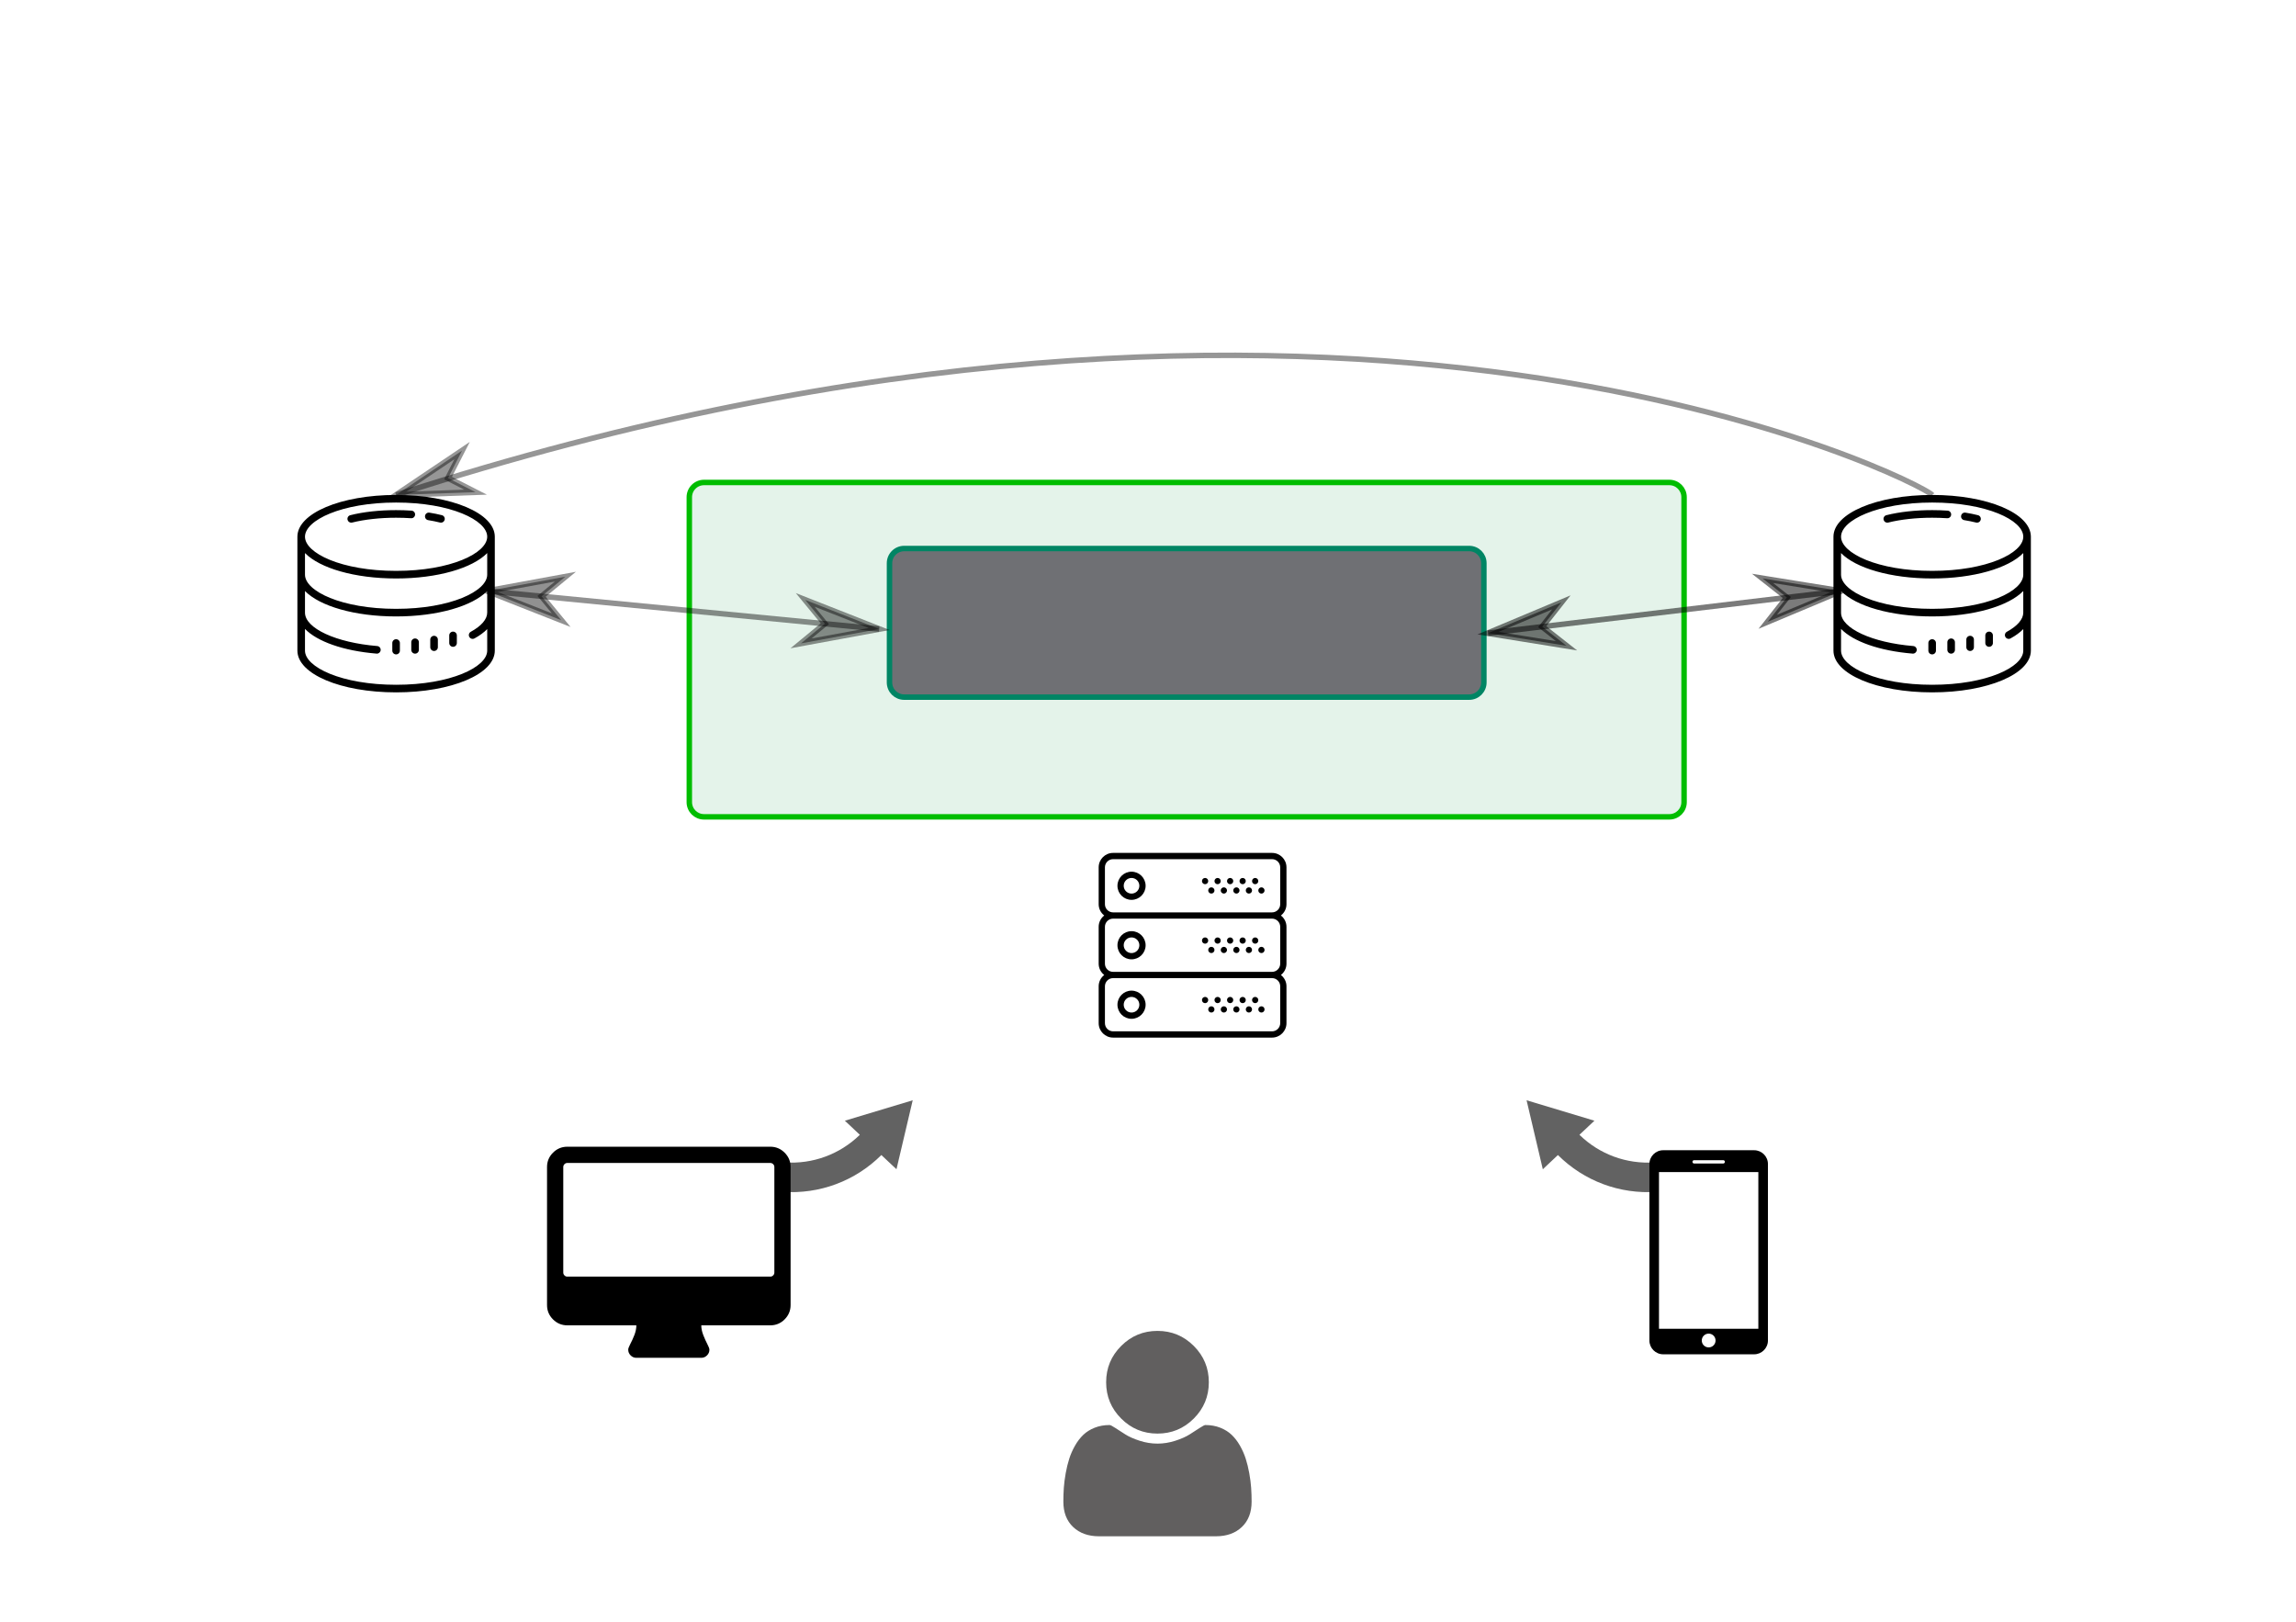
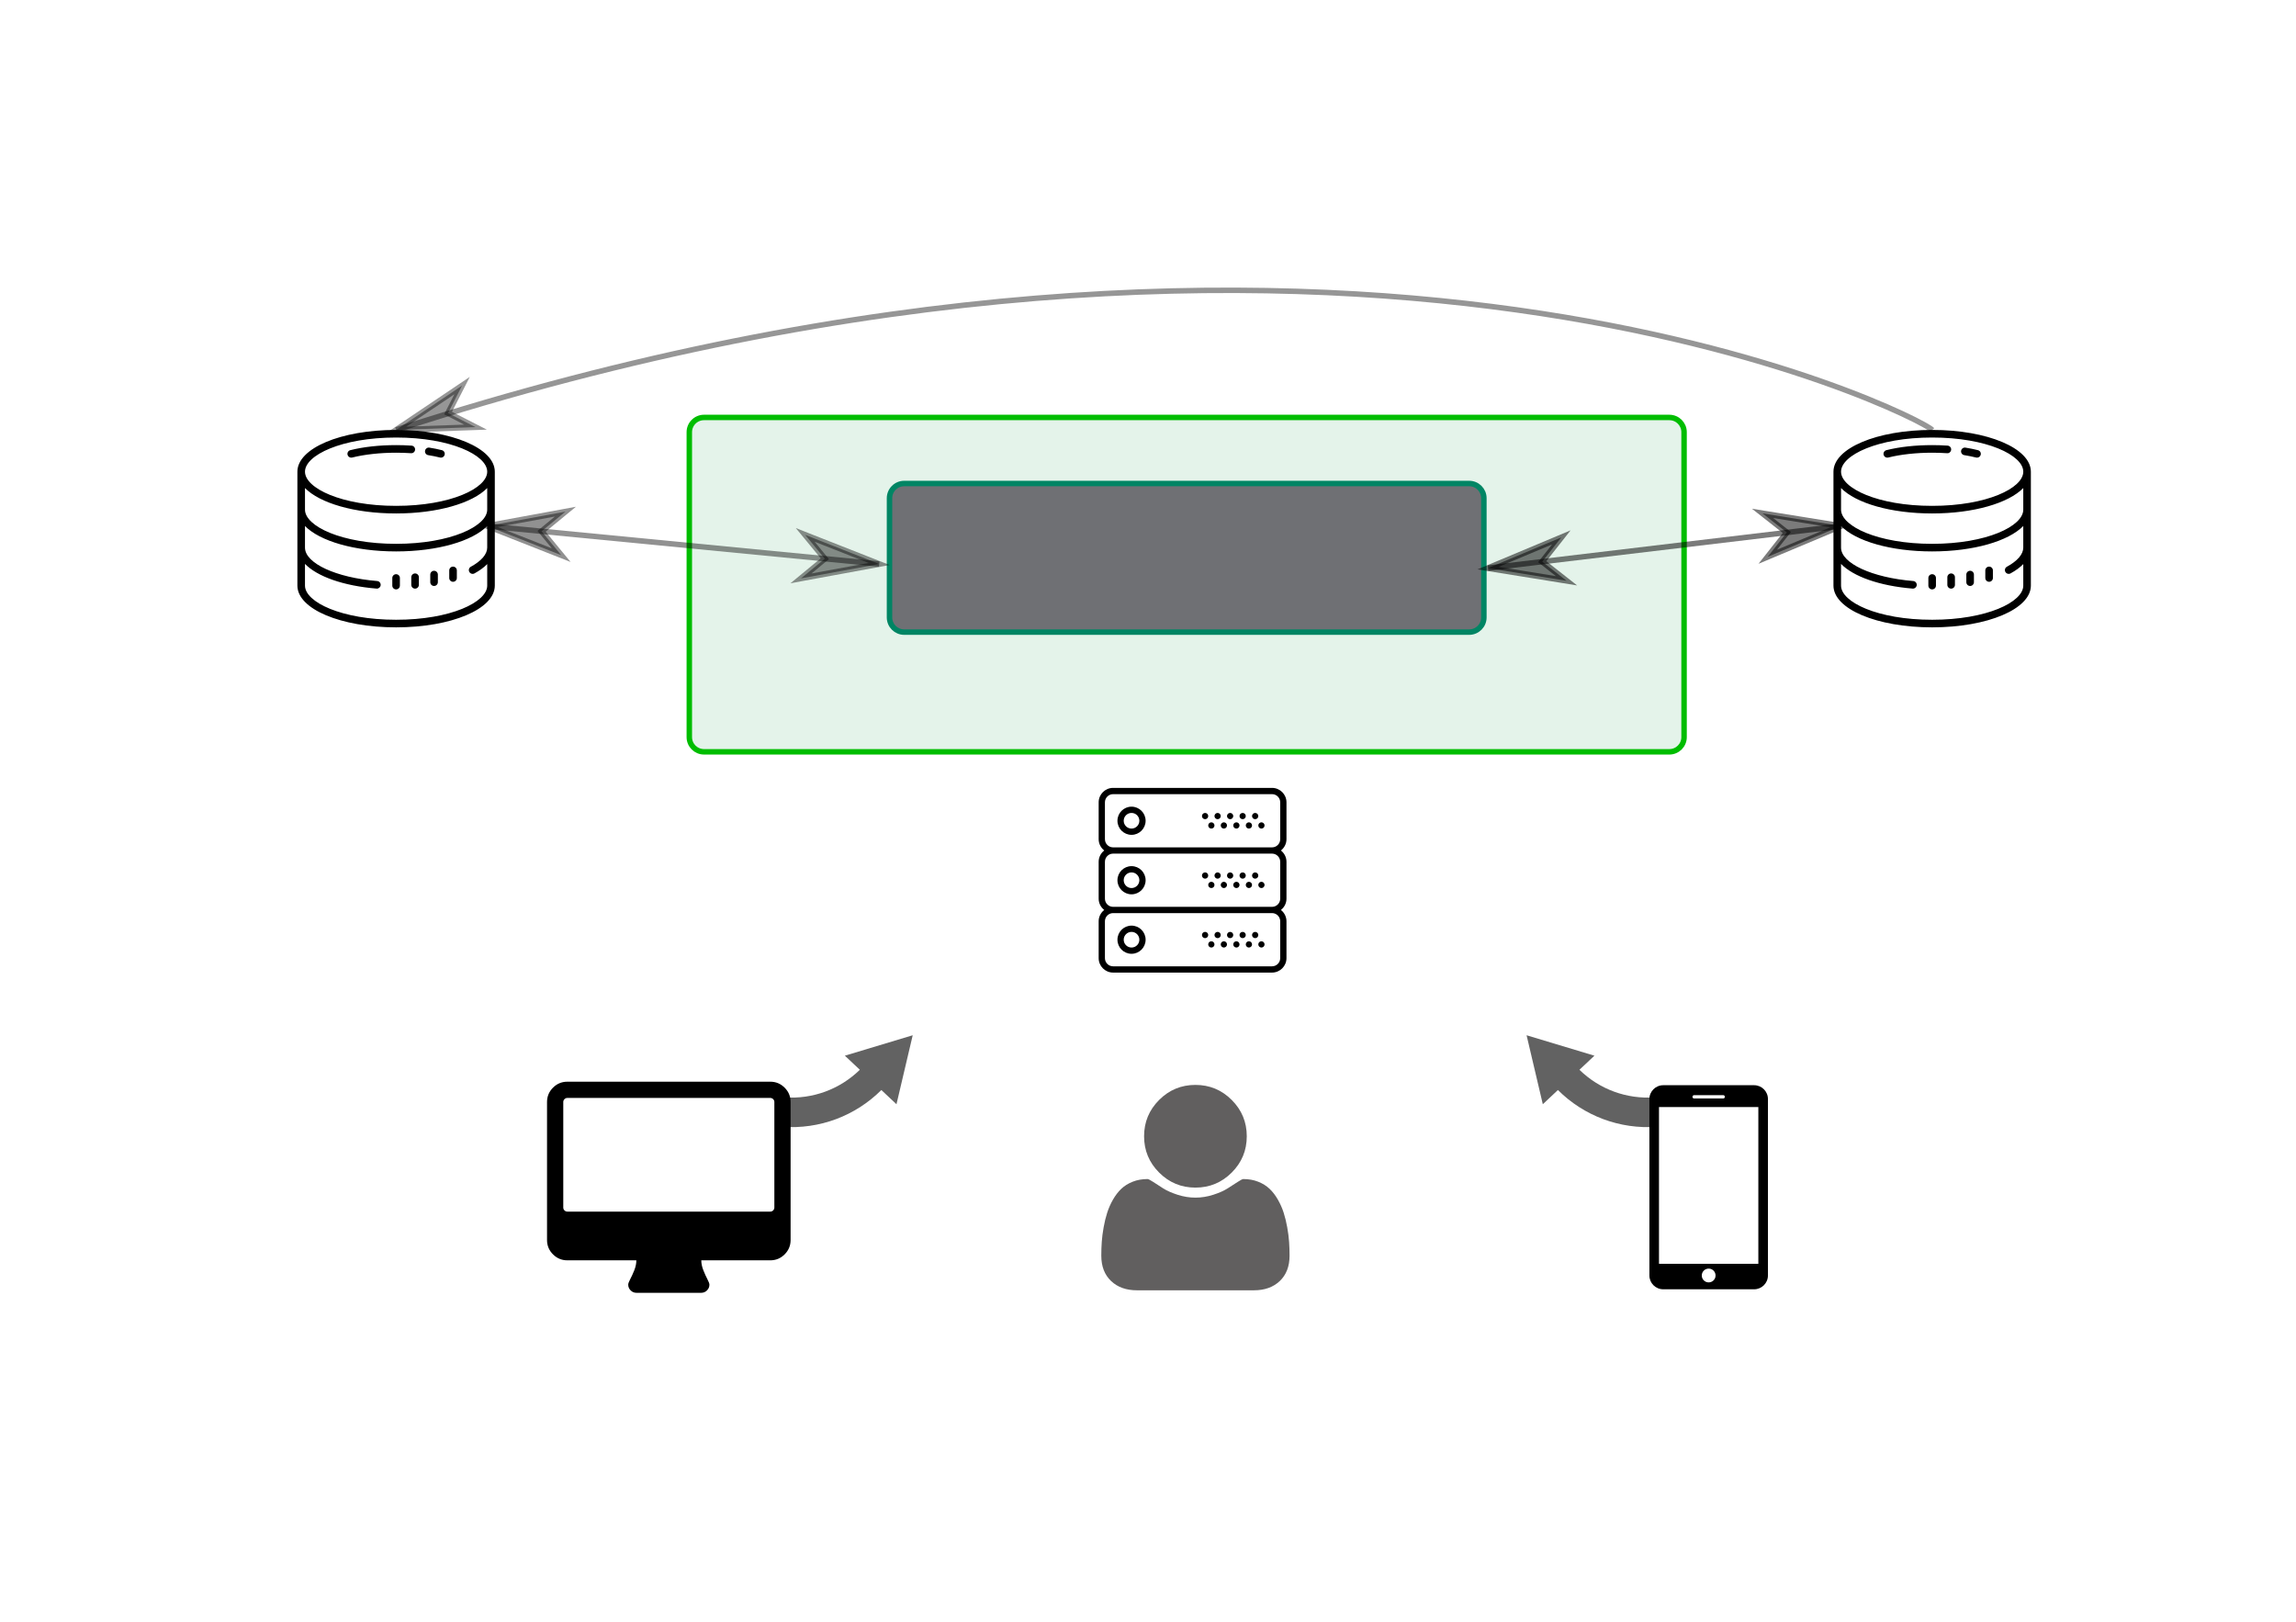
<svg xmlns="http://www.w3.org/2000/svg" width="841mm" height="594mm" viewBox="0 0 841 594" version="1.1" id="svg1156">
  <defs id="defs1150">
    <marker orient="auto" refY="0.0" refX="0.0" id="marker1776" style="overflow:visible;">
      <path id="path1774" d="M 0.0,0.0 L 5.0,-5.0 L -12.5,0.0 L 5.0,5.0 L 0.0,0.0 z " style="fill-rule:evenodd;stroke:#000000;stroke-width:1pt;stroke-opacity:0.518;fill:#000000;fill-opacity:0.518" transform="scale(0.8) rotate(180) translate(12.5,0)" />
    </marker>
    <marker orient="auto" refY="0.0" refX="0.0" id="marker1694" style="overflow:visible">
      <path id="path1692" d="M 0.0,0.0 L 5.0,-5.0 L -12.5,0.0 L 5.0,5.0 L 0.0,0.0 z " style="fill-rule:evenodd;stroke:#000000;stroke-width:1pt;stroke-opacity:1;fill:#000000;fill-opacity:1" transform="scale(0.8) translate(12.5,0)" />
    </marker>
    <marker orient="auto" refY="0.0" refX="0.0" id="marker1624" style="overflow:visible">
      <path id="path1622" d="M 0.0,0.0 L 5.0,-5.0 L -12.5,0.0 L 5.0,5.0 L 0.0,0.0 z " style="fill-rule:evenodd;stroke:#000000;stroke-width:1pt;stroke-opacity:0.518;fill:#000000;fill-opacity:0.518" transform="scale(0.8) translate(12.5,0)" />
    </marker>
    <marker style="overflow:visible;" id="marker1560" refX="0.0" refY="0.0" orient="auto">
      <path transform="scale(0.8) rotate(180) translate(12.5,0)" style="fill-rule:evenodd;stroke:#000000;stroke-width:1pt;stroke-opacity:1;fill:#000000;fill-opacity:1" d="M 0.0,0.0 L 5.0,-5.0 L -12.5,0.0 L 5.0,5.0 L 0.0,0.0 z " id="path1558" />
    </marker>
    <marker style="overflow:visible;" id="marker1464" refX="0.0" refY="0.0" orient="auto">
      <path transform="scale(0.8) rotate(180) translate(12.5,0)" style="fill-rule:evenodd;stroke:#000000;stroke-width:1pt;stroke-opacity:1;fill:#000000;fill-opacity:1" d="M 0.0,0.0 L 5.0,-5.0 L -12.5,0.0 L 5.0,5.0 L 0.0,0.0 z " id="path1462" />
    </marker>
    <marker orient="auto" refY="0.0" refX="0.0" id="marker1400" style="overflow:visible">
      <path id="path1398" d="M 0.0,0.0 L 5.0,-5.0 L -12.5,0.0 L 5.0,5.0 L 0.0,0.0 z " style="fill-rule:evenodd;stroke:#000000;stroke-width:1pt;stroke-opacity:0.431;fill:#000000;fill-opacity:0.431" transform="scale(0.8) translate(12.5,0)" />
    </marker>
    <marker style="overflow:visible;" id="marker1354" refX="0.0" refY="0.0" orient="auto">
      <path transform="scale(0.8) rotate(180) translate(12.5,0)" style="fill-rule:evenodd;stroke:#000000;stroke-width:1pt;stroke-opacity:1;fill:#000000;fill-opacity:1" d="M 0.0,0.0 L 5.0,-5.0 L -12.5,0.0 L 5.0,5.0 L 0.0,0.0 z " id="path1352" />
    </marker>
    <marker style="overflow:visible;" id="marker1308" refX="0.0" refY="0.0" orient="auto">
      <path transform="scale(0.8) rotate(180) translate(12.5,0)" style="fill-rule:evenodd;stroke:#000000;stroke-width:1pt;stroke-opacity:0.431;fill:#000000;fill-opacity:0.431" d="M 0.0,0.0 L 5.0,-5.0 L -12.5,0.0 L 5.0,5.0 L 0.0,0.0 z " id="path1306" />
    </marker>
    <marker orient="auto" refY="0.0" refX="0.0" id="Arrow1Lend" style="overflow:visible;">
      <path id="path955" d="M 0.0,0.0 L 5.0,-5.0 L -12.5,0.0 L 5.0,5.0 L 0.0,0.0 z " style="fill-rule:evenodd;stroke:#000000;stroke-width:1pt;stroke-opacity:0.411;fill:#000000;fill-opacity:0.411" transform="scale(0.8) rotate(180) translate(12.5,0)" />
    </marker>
    <marker orient="auto" refY="0.0" refX="0.0" id="Arrow2Lstart" style="overflow:visible">
      <path id="path970" style="fill-rule:evenodd;stroke-width:0.625;stroke-linejoin:round;stroke:#000000;stroke-opacity:0.408;fill:#000000;fill-opacity:0.408" d="M 8.719,4.034 L -2.207,0.016 L 8.719,-4.002 C 6.973,-1.63 6.983,1.616 8.719,4.034 z " transform="scale(1.1) translate(1,0)" />
    </marker>
    <marker orient="auto" refY="0.0" refX="0.0" id="Arrow1Lstart" style="overflow:visible">
      <path id="path952" d="M 0.0,0.0 L 5.0,-5.0 L -12.5,0.0 L 5.0,5.0 L 0.0,0.0 z " style="fill-rule:evenodd;stroke:#000000;stroke-width:1pt;stroke-opacity:0.408;fill:#000000;fill-opacity:0.408" transform="scale(0.8) translate(12.5,0)" />
    </marker>
  </defs>
  <g id="layer1" transform="translate(0,297)">
-     <path d="m 458.453,253.002 q 0,5.877 -3.575,9.281 -3.575,3.404 -9.501,3.404 h -42.804 q -5.926,0 -9.501,-3.404 -3.575,-3.404 -3.575,-9.281 0,-2.596 0.171,-5.069 0.171,-2.473 0.686,-5.338 0.514,-2.865 1.298,-5.314 0.784,-2.449 2.106,-4.775 1.322,-2.326 3.036,-3.967 1.714,-1.641 4.187,-2.62 2.473,-0.98 5.461,-0.98 0.441,0 2.057,1.053 1.616,1.053 3.649,2.351 2.032,1.298 5.289,2.351 3.257,1.053 6.538,1.053 3.281,0 6.538,-1.053 3.257,-1.053 5.289,-2.351 2.032,-1.298 3.649,-2.351 1.616,-1.053 2.057,-1.053 2.987,0 5.461,0.98 2.473,0.98 4.187,2.62 1.714,1.641 3.036,3.967 1.322,2.326 2.106,4.775 0.784,2.449 1.298,5.314 0.514,2.865 0.686,5.338 0.171,2.473 0.171,5.069 z m -15.672,-43.735 q 0,7.787 -5.51,13.297 -5.51,5.51 -13.297,5.51 -7.787,0 -13.297,-5.51 -5.51,-5.51 -5.51,-13.297 0,-7.787 5.51,-13.297 5.51,-5.51 13.297,-5.51 7.787,0 13.297,5.51 5.51,5.51 5.51,13.297 z" id="path2-6-9-8" style="fill:#040000;fill-opacity:0.627;stroke-width:0.049" />
-     <g transform="matrix(0.2645833,0,0,0.2645833,609.0206,213.258)" id="g6" />
-     <g transform="matrix(0.2645833,0,0,0.2645833,609.0206,213.258)" id="g8" />
-     <g transform="matrix(0.2645833,0,0,0.2645833,609.0206,213.258)" id="g10" />
-     <g transform="matrix(0.2645833,0,0,0.2645833,609.0206,213.258)" id="g12" />
-     <g transform="matrix(0.2645833,0,0,0.2645833,609.0206,213.258)" id="g14" />
-     <g transform="matrix(0.2645833,0,0,0.2645833,609.0206,213.258)" id="g16" />
-     <g transform="matrix(0.2645833,0,0,0.2645833,609.0206,213.258)" id="g18" />
-     <g transform="matrix(0.2645833,0,0,0.2645833,609.0206,213.258)" id="g20" />
-     <g transform="matrix(0.2645833,0,0,0.2645833,609.0206,213.258)" id="g22" />
-     <g transform="matrix(0.2645833,0,0,0.2645833,609.0206,213.258)" id="g24" />
-     <g transform="matrix(0.2645833,0,0,0.2645833,609.0206,213.258)" id="g26" />
-     <g transform="matrix(0.2645833,0,0,0.2645833,609.0206,213.258)" id="g28" />
-     <g transform="matrix(0.2645833,0,0,0.2645833,609.0206,213.258)" id="g30" />
-     <g transform="matrix(0.2645833,0,0,0.2645833,609.0206,213.258)" id="g32" />
-     <g transform="matrix(0.2645833,0,0,0.2645833,609.0206,213.258)" id="g34" />
-     <g id="g1908" transform="translate(0,39.15835)">
+     <path d="m 472.351,162.907 q 0,5.877 -3.575,9.281 -3.575,3.404 -9.501,3.404 h -42.804 q -5.926,0 -9.501,-3.404 -3.575,-3.404 -3.575,-9.281 0,-2.596 0.171,-5.069 0.171,-2.473 0.686,-5.338 0.514,-2.865 1.298,-5.314 0.784,-2.449 2.106,-4.775 1.322,-2.326 3.036,-3.967 1.714,-1.641 4.187,-2.62 2.473,-0.98 5.461,-0.98 0.441,0 2.057,1.053 1.616,1.053 3.649,2.351 2.032,1.298 5.289,2.351 3.257,1.053 6.538,1.053 3.281,0 6.538,-1.053 3.257,-1.053 5.289,-2.351 2.032,-1.298 3.649,-2.351 1.616,-1.053 2.057,-1.053 2.987,0 5.461,0.98 2.473,0.98 4.187,2.62 1.714,1.641 3.036,3.967 1.322,2.326 2.106,4.775 0.784,2.449 1.298,5.314 0.514,2.865 0.686,5.338 0.171,2.473 0.171,5.069 z m -15.672,-43.735 q 0,7.787 -5.51,13.297 -5.51,5.51 -13.297,5.51 -7.787,0 -13.297,-5.51 -5.51,-5.51 -5.51,-13.297 0,-7.787 5.51,-13.297 5.51,-5.51 13.297,-5.51 7.787,0 13.297,5.51 5.51,5.51 5.51,13.297 z" id="path2-6-9-8" style="fill:#040000;fill-opacity:0.627;stroke-width:0.049" />
+     <g transform="matrix(0.2645833,0,0,0.2645833,609.0206,189.4454)" id="g6" />
+     <g transform="matrix(0.2645833,0,0,0.2645833,609.0206,189.4454)" id="g8" />
+     <g transform="matrix(0.2645833,0,0,0.2645833,609.0206,189.4454)" id="g10" />
+     <g transform="matrix(0.2645833,0,0,0.2645833,609.0206,189.4454)" id="g12" />
+     <g transform="matrix(0.2645833,0,0,0.2645833,609.0206,189.4454)" id="g14" />
+     <g transform="matrix(0.2645833,0,0,0.2645833,609.0206,189.4454)" id="g16" />
+     <g transform="matrix(0.2645833,0,0,0.2645833,609.0206,189.4454)" id="g18" />
+     <g transform="matrix(0.2645833,0,0,0.2645833,609.0206,189.4454)" id="g20" />
+     <g transform="matrix(0.2645833,0,0,0.2645833,609.0206,189.4454)" id="g22" />
+     <g transform="matrix(0.2645833,0,0,0.2645833,609.0206,189.4454)" id="g24" />
+     <g transform="matrix(0.2645833,0,0,0.2645833,609.0206,189.4454)" id="g26" />
+     <g transform="matrix(0.2645833,0,0,0.2645833,609.0206,189.4454)" id="g28" />
+     <g transform="matrix(0.2645833,0,0,0.2645833,609.0206,189.4454)" id="g30" />
+     <g transform="matrix(0.2645833,0,0,0.2645833,609.0206,189.4454)" id="g32" />
+     <g transform="matrix(0.2645833,0,0,0.2645833,609.0206,189.4454)" id="g34" />
+     <g id="g1908" transform="translate(0,15.34584)">
      <g id="g4" transform="matrix(2.13549,0,0,2.13549,588.4958,85.13212)">
        <path id="path2-6" d="M 25.302,0 H 9.698 C 8.398,0 7.334,1.063 7.334,2.364 V 32.635 C 7.334,33.936 8.398,35 9.698,35 h 15.604 c 1.3,0 2.364,-1.062 2.364,-2.364 V 2.364 C 27.666,1.063 26.602,0 25.302,0 Z M 15.004,1.704 h 4.992 c 0.158,0 0.286,0.128 0.286,0.287 0,0.158 -0.128,0.286 -0.286,0.286 h -4.992 c -0.158,0 -0.286,-0.128 -0.286,-0.286 0,-0.159 0.128,-0.287 0.286,-0.287 z M 17.5,33.818 c -0.653,0 -1.182,-0.529 -1.182,-1.183 0,-0.654 0.529,-1.182 1.182,-1.182 0.653,0 1.182,0.528 1.182,1.182 0,0.654 -0.529,1.183 -1.182,1.183 z m 8.521,-3.193 H 8.979 V 3.749 h 17.042 z" />
      </g>
      <g id="g4-7" transform="matrix(0.1627474,0,0,0.1627474,200.3725,77.89634)">
        <path id="path2-5" d="M 534.75,49.965 C 525.805,41.02 515.056,36.543 502.489,36.543 H 45.681 C 33.119,36.543 22.368,41.02 13.417,49.965 4.471,58.913 0,69.663 0,82.226 v 310.633 c 0,12.566 4.471,23.315 13.417,32.265 8.951,8.945 19.702,13.414 32.264,13.414 h 155.318 c 0,7.231 -1.524,14.661 -4.57,22.269 -3.044,7.614 -6.09,14.273 -9.136,19.981 -3.042,5.715 -4.565,9.897 -4.565,12.56 0,4.948 1.807,9.24 5.424,12.847 3.615,3.621 7.898,5.435 12.847,5.435 h 146.179 c 4.949,0 9.233,-1.813 12.848,-5.435 3.62,-3.606 5.427,-7.898 5.427,-12.847 0,-2.468 -1.526,-6.611 -4.571,-12.415 -3.046,-5.801 -6.092,-12.566 -9.134,-20.267 -3.046,-7.71 -4.569,-15.085 -4.569,-22.128 h 155.318 c 12.56,0 23.309,-4.469 32.254,-13.414 8.949,-8.949 13.422,-19.698 13.422,-32.265 V 82.226 C 548.176,69.663 543.699,58.913 534.75,49.965 Z m -23.123,269.803 c 0,2.475 -0.903,4.613 -2.711,6.424 -1.81,1.804 -3.952,2.707 -6.427,2.707 H 45.681 c -2.473,0 -4.615,-0.903 -6.423,-2.707 -1.807,-1.817 -2.712,-3.949 -2.712,-6.424 V 82.226 c 0,-2.475 0.902,-4.615 2.712,-6.423 1.809,-1.805 3.951,-2.712 6.423,-2.712 h 456.815 c 2.471,0 4.617,0.904 6.42,2.712 1.808,1.809 2.711,3.949 2.711,6.423 z" />
      </g>
    </g>
-     <g transform="matrix(0.2645833,0,0,0.2645833,77.15222,162.4748)" id="g6-3" />
-     <g transform="matrix(0.2645833,0,0,0.2645833,77.15222,162.4748)" id="g8-5" />
-     <g transform="matrix(0.2645833,0,0,0.2645833,77.15222,162.4748)" id="g10-6" />
-     <g transform="matrix(0.2645833,0,0,0.2645833,77.15222,162.4748)" id="g12-2" />
-     <g transform="matrix(0.2645833,0,0,0.2645833,77.15222,162.4748)" id="g14-9" />
-     <g transform="matrix(0.2645833,0,0,0.2645833,77.15222,162.4748)" id="g16-1" />
-     <g transform="matrix(0.2645833,0,0,0.2645833,77.15222,162.4748)" id="g18-2" />
-     <g transform="matrix(0.2645833,0,0,0.2645833,77.15222,162.4748)" id="g20-7" />
-     <g transform="matrix(0.2645833,0,0,0.2645833,77.15222,162.4748)" id="g22-0" />
-     <g transform="matrix(0.2645833,0,0,0.2645833,77.15222,162.4748)" id="g24-9" />
-     <g transform="matrix(0.2645833,0,0,0.2645833,77.15222,162.4748)" id="g26-3" />
-     <g transform="matrix(0.2645833,0,0,0.2645833,77.15222,162.4748)" id="g28-6" />
-     <g transform="matrix(0.2645833,0,0,0.2645833,77.15222,162.4748)" id="g30-0" />
-     <g transform="matrix(0.2645833,0,0,0.2645833,77.15222,162.4748)" id="g32-6" />
-     <g transform="matrix(0.2645833,0,0,0.2645833,77.15222,162.4748)" id="g34-2" />
-     <g transform="matrix(1.146528,0,0,1.146528,402.4297,14.81565)" id="g70">
+     <g transform="matrix(0.2645833,0,0,0.2645833,77.15222,138.6621)" id="g6-3" />
+     <g transform="matrix(0.2645833,0,0,0.2645833,77.15222,138.6621)" id="g8-5" />
+     <g transform="matrix(0.2645833,0,0,0.2645833,77.15222,138.6621)" id="g10-6" />
+     <g transform="matrix(0.2645833,0,0,0.2645833,77.15222,138.6621)" id="g12-2" />
+     <g transform="matrix(0.2645833,0,0,0.2645833,77.15222,138.6621)" id="g14-9" />
+     <g transform="matrix(0.2645833,0,0,0.2645833,77.15222,138.6621)" id="g16-1" />
+     <g transform="matrix(0.2645833,0,0,0.2645833,77.15222,138.6621)" id="g18-2" />
+     <g transform="matrix(0.2645833,0,0,0.2645833,77.15222,138.6621)" id="g20-7" />
+     <g transform="matrix(0.2645833,0,0,0.2645833,77.15222,138.6621)" id="g22-0" />
+     <g transform="matrix(0.2645833,0,0,0.2645833,77.15222,138.6621)" id="g24-9" />
+     <g transform="matrix(0.2645833,0,0,0.2645833,77.15222,138.6621)" id="g26-3" />
+     <g transform="matrix(0.2645833,0,0,0.2645833,77.15222,138.6621)" id="g28-6" />
+     <g transform="matrix(0.2645833,0,0,0.2645833,77.15222,138.6621)" id="g30-0" />
+     <g transform="matrix(0.2645833,0,0,0.2645833,77.15222,138.6621)" id="g32-6" />
+     <g transform="matrix(0.2645833,0,0,0.2645833,77.15222,138.6621)" id="g34-2" />
+     <g transform="matrix(1.146528,0,0,1.146528,402.4297,-8.996857)" id="g70">
      <path d="M 10.5,6.5 C 8.019,6.5 6,8.519 6,11 c 0,2.481 2.019,4.5 4.5,4.5 2.481,0 4.5,-2.019 4.5,-4.5 0,-2.481 -2.019,-4.5 -4.5,-4.5 z m 0,7 C 9.122,13.5 8,12.379 8,11 8,9.621 9.122,8.5 10.5,8.5 c 1.378,0 2.5,1.121 2.5,2.5 0,1.379 -1.122,2.5 -2.5,2.5 z" id="path2-61" />
      <circle cx="50" cy="9.5" r="1" id="circle4" />
      <circle cx="46" cy="9.5" r="1" id="circle6" />
      <circle cx="52" cy="12.5" r="1" id="circle8" />
      <circle cx="48" cy="12.5" r="1" id="circle10" />
      <circle cx="42" cy="9.5" r="1" id="circle12" />
      <circle cx="44" cy="12.5" r="1" id="circle14" />
      <circle cx="38" cy="9.5" r="1" id="circle16" />
      <circle cx="40" cy="12.5" r="1" id="circle18" />
      <circle cx="34" cy="9.5" r="1" id="circle20" />
      <circle cx="36" cy="12.5" r="1" id="circle22" />
      <path d="M 60,16.892 V 5.108 C 60,2.567 57.933,0.5 55.392,0.5 H 4.608 C 2.067,0.5 0,2.567 0,5.108 V 16.891 C 0,18.36 0.703,19.655 1.777,20.499 0.703,21.344 0,22.64 0,24.108 V 35.891 C 0,37.36 0.703,38.655 1.777,39.499 0.703,40.344 0,41.64 0,43.108 V 54.891 C 0,57.433 2.067,59.5 4.608,59.5 h 50.783 c 2.541,0 4.608,-2.067 4.608,-4.608 V 43.108 c 0,-1.469 -0.703,-2.764 -1.777,-3.608 C 59.297,38.656 60,37.36 60,35.892 V 24.108 C 60,22.639 59.297,21.344 58.223,20.5 59.297,19.656 60,18.36 60,16.892 Z m -2,26.216 v 11.783 c 0,1.438 -1.17,2.608 -2.608,2.608 H 4.608 C 3.17,57.5 2,56.33 2,54.892 V 43.108 C 2,41.67 3.17,40.5 4.608,40.5 H 55.391 C 56.83,40.5 58,41.67 58,43.108 Z m 0,-19 v 11.783 c 0,1.438 -1.17,2.608 -2.608,2.608 H 4.608 C 3.17,38.5 2,37.33 2,35.892 V 24.108 C 2,22.67 3.17,21.5 4.608,21.5 H 55.391 C 56.83,21.5 58,22.67 58,24.108 Z M 4.608,19.5 C 3.17,19.5 2,18.33 2,16.892 V 5.108 C 2,3.67 3.17,2.5 4.608,2.5 H 55.391 C 56.83,2.5 58,3.67 58,5.108 v 11.783 c 0,1.438 -1.17,2.608 -2.608,2.608 H 4.608 Z" id="path24" />
      <path d="M 10.5,34.5 C 12.981,34.5 15,32.481 15,30 15,27.519 12.981,25.5 10.5,25.5 8.019,25.5 6,27.519 6,30 c 0,2.481 2.019,4.5 4.5,4.5 z m 0,-7 c 1.378,0 2.5,1.121 2.5,2.5 0,1.379 -1.122,2.5 -2.5,2.5 C 9.122,32.5 8,31.379 8,30 8,28.621 9.122,27.5 10.5,27.5 Z" id="path26" />
      <circle cx="50" cy="28.5" r="1" id="circle28" />
      <circle cx="46" cy="28.5" r="1" id="circle30" />
      <circle cx="52" cy="31.5" r="1" id="circle32" />
      <circle cx="48" cy="31.5" r="1" id="circle34" />
      <circle cx="42" cy="28.5" r="1" id="circle36" />
      <circle cx="44" cy="31.5" r="1" id="circle38" />
      <circle cx="38" cy="28.5" r="1" id="circle40" />
      <circle cx="40" cy="31.5" r="1" id="circle42" />
      <circle cx="34" cy="28.5" r="1" id="circle44" />
      <circle cx="36" cy="31.5" r="1" id="circle46" />
      <path d="M 10.5,53.5 C 12.981,53.5 15,51.481 15,49 15,46.519 12.981,44.5 10.5,44.5 8.019,44.5 6,46.519 6,49 c 0,2.481 2.019,4.5 4.5,4.5 z m 0,-7 c 1.378,0 2.5,1.121 2.5,2.5 0,1.379 -1.122,2.5 -2.5,2.5 C 9.122,51.5 8,50.379 8,49 8,47.621 9.122,46.5 10.5,46.5 Z" id="path48" />
      <circle cx="50" cy="47.5" r="1" id="circle50" />
      <circle cx="46" cy="47.5" r="1" id="circle52" />
      <circle cx="52" cy="50.5" r="1" id="circle54" />
      <circle cx="48" cy="50.5" r="1" id="circle56" />
      <circle cx="42" cy="47.5" r="1" id="circle58" />
      <circle cx="44" cy="50.5" r="1" id="circle60" />
      <circle cx="38" cy="47.5" r="1" id="circle62" />
      <circle cx="40" cy="50.5" r="1" id="circle64" />
      <circle cx="34" cy="47.5" r="1" id="circle66" />
      <circle cx="36" cy="50.5" r="1" id="circle68" />
    </g>
-     <g transform="matrix(1.146528,0,0,1.146528,384.4018,-24.3427)" id="g72" />
-     <g transform="matrix(1.146528,0,0,1.146528,384.4018,-24.3427)" id="g74" />
-     <g transform="matrix(1.146528,0,0,1.146528,384.4018,-24.3427)" id="g76" />
-     <g transform="matrix(1.146528,0,0,1.146528,384.4018,-24.3427)" id="g78" />
-     <g transform="matrix(1.146528,0,0,1.146528,384.4018,-24.3427)" id="g80" />
-     <g transform="matrix(1.146528,0,0,1.146528,384.4018,-24.3427)" id="g82" />
-     <g transform="matrix(1.146528,0,0,1.146528,384.4018,-24.3427)" id="g84" />
-     <g transform="matrix(1.146528,0,0,1.146528,384.4018,-24.3427)" id="g86" />
-     <g transform="matrix(1.146528,0,0,1.146528,384.4018,-24.3427)" id="g88" />
-     <g transform="matrix(1.146528,0,0,1.146528,384.4018,-24.3427)" id="g90" />
-     <g transform="matrix(1.146528,0,0,1.146528,384.4018,-24.3427)" id="g92" />
-     <g transform="matrix(1.146528,0,0,1.146528,384.4018,-24.3427)" id="g94" />
-     <g transform="matrix(1.146528,0,0,1.146528,384.4018,-24.3427)" id="g96" />
-     <g transform="matrix(1.146528,0,0,1.146528,384.4018,-24.3427)" id="g98" />
-     <g transform="matrix(1.146528,0,0,1.146528,384.4018,-24.3427)" id="g100" />
-     <flowRoot xml:space="preserve" id="flowRoot1910" style="font-style:normal;font-weight:normal;font-size:40px;line-height:1.25;font-family:sans-serif;letter-spacing:0px;word-spacing:0px;fill:#000000;fill-opacity:1;stroke:none" transform="matrix(0.2645833,0,0,0.2645833,91.47024,-221.6594)">
+     <g transform="matrix(1.146528,0,0,1.146528,384.4018,-48.15522)" id="g72" />
+     <g transform="matrix(1.146528,0,0,1.146528,384.4018,-48.15522)" id="g74" />
+     <g transform="matrix(1.146528,0,0,1.146528,384.4018,-48.15522)" id="g76" />
+     <g transform="matrix(1.146528,0,0,1.146528,384.4018,-48.15522)" id="g78" />
+     <g transform="matrix(1.146528,0,0,1.146528,384.4018,-48.15522)" id="g80" />
+     <g transform="matrix(1.146528,0,0,1.146528,384.4018,-48.15522)" id="g82" />
+     <g transform="matrix(1.146528,0,0,1.146528,384.4018,-48.15522)" id="g84" />
+     <g transform="matrix(1.146528,0,0,1.146528,384.4018,-48.15522)" id="g86" />
+     <g transform="matrix(1.146528,0,0,1.146528,384.4018,-48.15522)" id="g88" />
+     <g transform="matrix(1.146528,0,0,1.146528,384.4018,-48.15522)" id="g90" />
+     <g transform="matrix(1.146528,0,0,1.146528,384.4018,-48.15522)" id="g92" />
+     <g transform="matrix(1.146528,0,0,1.146528,384.4018,-48.15522)" id="g94" />
+     <g transform="matrix(1.146528,0,0,1.146528,384.4018,-48.15522)" id="g96" />
+     <g transform="matrix(1.146528,0,0,1.146528,384.4018,-48.15522)" id="g98" />
+     <g transform="matrix(1.146528,0,0,1.146528,384.4018,-48.15522)" id="g100" />
+     <flowRoot xml:space="preserve" id="flowRoot1910" style="font-style:normal;font-weight:normal;font-size:40px;line-height:1.25;font-family:sans-serif;letter-spacing:0px;word-spacing:0px;fill:#000000;fill-opacity:1;stroke:none" transform="matrix(0.2645833,0,0,0.2645833,91.47024,-245.472)">
      <flowRegion id="flowRegion1912">
        <rect id="rect1914" width="717.143" height="194.286" x="411.429" y="1105.039" />
      </flowRegion>
      <flowPara id="flowPara1916">Aufruf des Katalogs</flowPara>
      <flowPara id="flowPara1918">buechereien.wien.gv.at</flowPara>
    </flowRoot>
-     <path d="m 322.835,126.05 c -9.557,9.521 -22.655,14.422 -36.185,13.48 l 0.752,-10.788 c 10.278,0.716 20.23,-2.956 27.549,-10.107 l -5.486,-5.16 24.849,-7.482 -5.945,25.261 z" id="path4-5-9" style="fill:#000000;fill-opacity:0.617;stroke-width:0.193" />
-     <path d="m 570.649,126.05 c 9.557,9.521 22.655,14.422 36.185,13.48 l -0.752,-10.788 c -10.278,0.716 -20.23,-2.956 -27.549,-10.107 l 5.486,-5.16 -24.849,-7.482 5.945,25.261 z" id="path4-5-9-8" style="fill:#000000;fill-opacity:0.617;stroke-width:0.193" />
-     <flowRoot xml:space="preserve" id="flowRoot1910-7" style="font-style:normal;font-weight:normal;font-size:40px;line-height:1.25;font-family:sans-serif;letter-spacing:0px;word-spacing:0px;fill:#000000;fill-opacity:1;stroke:none" transform="matrix(0.2645833,0,0,0.2645833,434.9748,-221.6594)">
+     <path d="m 322.835,102.237 c -9.557,9.521 -22.655,14.422 -36.185,13.48 l 0.752,-10.788 c 10.278,0.716 20.23,-2.956 27.549,-10.107 l -5.486,-5.16 24.849,-7.482 -5.945,25.261 z" id="path4-5-9" style="fill:#000000;fill-opacity:0.617;stroke-width:0.193" />
+     <path d="m 570.649,102.237 c 9.557,9.521 22.655,14.422 36.185,13.48 l -0.752,-10.788 c -10.278,0.716 -20.23,-2.956 -27.549,-10.107 l 5.486,-5.16 -24.849,-7.482 5.945,25.261 z" id="path4-5-9-8" style="fill:#000000;fill-opacity:0.617;stroke-width:0.193" />
+     <flowRoot xml:space="preserve" id="flowRoot1910-7" style="font-style:normal;font-weight:normal;font-size:40px;line-height:1.25;font-family:sans-serif;letter-spacing:0px;word-spacing:0px;fill:#000000;fill-opacity:1;stroke:none" transform="matrix(0.2645833,0,0,0.2645833,434.9748,-245.472)">
      <flowRegion id="flowRegion1912-9">
        <rect id="rect1914-2" width="717.143" height="194.286" x="411.429" y="1105.039" />
      </flowRegion>
      <flowPara id="flowPara1918-2">Direkt Website (responsive)</flowPara>
      <flowPara id="flowPara1979">oder via API (Drittanbieter - App)</flowPara>
    </flowRoot>
-     <g id="g2059">
+     <g id="g2059" transform="translate(0,-23.81251)">
      <rect ry="5.382" y="-120.286" x="252.488" height="122.464" width="364.369" id="rect1983" style="opacity:1;fill:#e2f2e9;fill-opacity:0.949;stroke:#00bd00;stroke-width:2;stroke-miterlimit:4;stroke-dasharray:none;stroke-opacity:1" />
      <flowRoot transform="matrix(0.3019317,0,0,0.3019317,-22.67373,-321.5926)" style="font-style:normal;font-weight:normal;font-size:40px;line-height:1.25;font-family:sans-serif;letter-spacing:0px;word-spacing:0px;fill:#000000;fill-opacity:1;stroke:none" id="flowRoot1993" xml:space="preserve">
        <flowRegion id="flowRegion1995">
          <rect y="999.325" x="1074.286" height="91.429" width="1097.143" id="rect1997" />
        </flowRegion>
        <flowPara id="flowPara1999">DotNetNuke - Content Management System</flowPara>
      </flowRoot>
      <rect ry="5.382" y="-96.095" x="325.815" height="54.429" width="217.714" id="rect2001" style="opacity:1;fill:#68696e;fill-opacity:0.949;stroke:#008564;stroke-width:2;stroke-miterlimit:4;stroke-dasharray:none;stroke-opacity:1" />
      <flowRoot transform="matrix(0.6424306,0,0,0.6424306,-290.5513,-724.2594)" style="font-style:normal;font-weight:normal;font-size:40px;line-height:1.25;font-family:sans-serif;letter-spacing:0px;word-spacing:0px;fill:#000000;fill-opacity:1;stroke:none" id="flowRoot1993-3" xml:space="preserve">
        <flowRegion id="flowRegion1995-7">
          <rect y="999.325" x="1074.286" height="91.429" width="1097.143" id="rect1997-5" />
        </flowRegion>
        <flowPara id="flowPara1999-9">OPEN</flowPara>
      </flowRoot>
      <g id="g2118">
        <path style="stroke-width:1.391" id="path2-3" d="m 707.73,-115.719 c -20.273,0 -36.155,6.719 -36.155,15.296 v 41.717 c 0,8.577 15.882,15.296 36.155,15.296 20.273,0 36.155,-6.719 36.155,-15.296 v -41.717 c 0,-8.577 -15.882,-15.296 -36.155,-15.296 z m 0,2.781 c 19.963,0 33.373,6.472 33.373,12.515 0,6.043 -13.411,12.515 -33.373,12.515 -19.963,0 -33.373,-6.472 -33.373,-12.515 0,-6.043 13.411,-12.515 33.373,-12.515 z m 0,2.781 c -6.146,0 -11.947,0.64 -16.771,1.852 -0.745,0.186 -1.197,0.943 -1.01,1.687 0.159,0.631 0.724,1.051 1.347,1.051 0.113,0 0.227,-0.01 0.34,-0.042 4.542,-1.139 10.257,-1.768 16.095,-1.768 1.847,0 3.688,0.061 5.475,0.182 0.762,0.072 1.427,-0.527 1.48,-1.293 0.052,-0.766 -0.529,-1.429 -1.295,-1.48 -1.848,-0.127 -3.751,-0.19 -5.66,-0.19 z m 12.197,0.923 c -0.763,-0.122 -1.473,0.392 -1.594,1.152 -0.122,0.758 0.392,1.473 1.152,1.594 1.53,0.246 2.99,0.542 4.34,0.88 0.113,0.032 0.227,0.042 0.34,0.042 0.622,0 1.189,-0.421 1.347,-1.051 0.188,-0.747 -0.265,-1.503 -1.01,-1.689 -1.427,-0.359 -2.965,-0.672 -4.574,-0.929 z m -45.571,14.802 c 5.407,5.518 18.151,9.305 33.373,9.305 15.222,0 27.967,-3.787 33.373,-9.305 v 7.914 c 0,6.043 -13.411,12.515 -33.373,12.515 -19.963,0 -33.373,-6.472 -33.373,-12.515 z m 0,13.906 c 5.407,5.518 18.151,9.305 33.373,9.305 15.222,0 27.967,-3.787 33.373,-9.305 v 7.914 c 0,2.407 -2.131,4.894 -6.002,7.002 -0.673,0.367 -0.925,1.213 -0.557,1.888 0.252,0.463 0.728,0.725 1.222,0.725 0.224,0 0.453,-0.053 0.665,-0.168 1.927,-1.05 3.482,-2.2 4.674,-3.419 v 7.879 c 0,6.043 -13.411,12.515 -33.373,12.515 -19.963,0 -33.376,-6.472 -33.376,-12.515 v -7.944 c 4.468,4.594 14.013,8.04 26.22,9.044 0.037,0.003 0.079,0.005 0.117,0.005 0.718,0 1.325,-0.551 1.385,-1.277 0.063,-0.765 -0.508,-1.438 -1.274,-1.502 -15.078,-1.239 -26.448,-6.498 -26.448,-12.233 z m 54.232,14.867 c -0.769,0 -1.391,0.623 -1.391,1.391 v 2.781 c 0,0.768 0.622,1.391 1.391,1.391 0.769,0 1.391,-0.623 1.391,-1.391 v -2.781 c 0,-0.768 -0.622,-1.391 -1.391,-1.391 z m -6.953,1.529 c -0.769,0 -1.391,0.623 -1.391,1.391 v 2.781 c 0,0.768 0.622,1.391 1.391,1.391 0.769,0 1.391,-0.623 1.391,-1.391 v -2.781 c 0,-0.768 -0.622,-1.391 -1.391,-1.391 z m -6.953,0.975 c -0.769,0 -1.391,0.623 -1.391,1.391 v 2.781 c 0,0.768 0.622,1.391 1.391,1.391 0.769,0 1.391,-0.623 1.391,-1.391 v -2.781 c 0,-0.768 -0.622,-1.391 -1.391,-1.391 z m -6.953,0.277 c -0.769,0 -1.391,0.623 -1.391,1.391 v 2.781 c 0,0.768 0.622,1.391 1.391,1.391 0.769,0 1.391,-0.623 1.391,-1.391 v -2.781 c 0,-0.768 -0.622,-1.391 -1.391,-1.391 z" transform="translate(0,3.9583333e-6)" />
        <flowRoot transform="matrix(0.2645833,0,0,0.2645833,16.42979,-289.2021)" style="font-style:normal;font-weight:normal;font-size:40px;line-height:1.25;font-family:sans-serif;letter-spacing:0px;word-spacing:0px;fill:#000000;fill-opacity:1;stroke:none" id="flowRoot2061" xml:space="preserve">
          <flowRegion id="flowRegion2063">
            <rect y="968.206" x="2501.138" height="137.381" width="387.899" id="rect2065" />
          </flowRegion>
          <flowPara id="flowPara2067">Bibliotheca</flowPara>
          <flowPara id="flowPara2069">Datenbank</flowPara>
        </flowRoot>
      </g>
      <g id="g2109" transform="translate(10.58333)">
        <path style="stroke-width:1.391" id="path2" d="m 134.504,-115.719 c -20.273,0 -36.155,6.719 -36.155,15.296 v 41.717 c 0,8.577 15.882,15.296 36.155,15.296 20.273,0 36.155,-6.719 36.155,-15.296 v -41.717 c 0,-8.577 -15.882,-15.296 -36.155,-15.296 z m 0,2.781 c 19.963,0 33.373,6.472 33.373,12.515 0,6.043 -13.411,12.515 -33.373,12.515 -19.963,0 -33.373,-6.472 -33.373,-12.515 0,-6.043 13.411,-12.515 33.373,-12.515 z m 0,2.781 c -6.146,0 -11.947,0.64 -16.771,1.852 -0.745,0.186 -1.197,0.943 -1.01,1.687 0.159,0.631 0.724,1.051 1.347,1.051 0.113,0 0.227,-0.01 0.34,-0.042 4.542,-1.139 10.257,-1.768 16.095,-1.768 1.847,0 3.688,0.061 5.475,0.182 0.762,0.072 1.427,-0.527 1.48,-1.293 0.052,-0.766 -0.529,-1.429 -1.295,-1.48 -1.848,-0.127 -3.751,-0.19 -5.66,-0.19 z m 12.197,0.923 c -0.763,-0.122 -1.473,0.392 -1.594,1.152 -0.122,0.758 0.392,1.473 1.152,1.594 1.53,0.246 2.99,0.542 4.34,0.88 0.113,0.032 0.227,0.042 0.34,0.042 0.622,0 1.189,-0.421 1.347,-1.051 0.188,-0.747 -0.265,-1.503 -1.01,-1.689 -1.427,-0.359 -2.965,-0.672 -4.574,-0.929 z m -45.571,14.802 c 5.406,5.518 18.151,9.305 33.373,9.305 15.222,0 27.967,-3.787 33.373,-9.305 v 7.914 c 0,6.043 -13.411,12.515 -33.373,12.515 -19.963,0 -33.373,-6.472 -33.373,-12.515 z m 0,13.906 c 5.406,5.518 18.151,9.305 33.373,9.305 15.222,0 27.967,-3.787 33.373,-9.305 v 7.914 c 0,2.407 -2.131,4.894 -6.002,7.002 -0.673,0.367 -0.925,1.213 -0.557,1.888 0.252,0.463 0.728,0.725 1.222,0.725 0.224,0 0.453,-0.053 0.665,-0.168 1.927,-1.05 3.482,-2.2 4.674,-3.419 v 7.879 c 0,6.043 -13.411,12.515 -33.373,12.515 -19.963,0 -33.376,-6.472 -33.376,-12.515 v -7.944 c 4.468,4.594 14.013,8.04 26.22,9.044 0.037,0.003 0.079,0.005 0.117,0.005 0.718,0 1.325,-0.551 1.385,-1.277 0.063,-0.765 -0.508,-1.438 -1.274,-1.502 -15.078,-1.239 -26.448,-6.498 -26.448,-12.233 z m 54.232,14.867 c -0.769,0 -1.391,0.623 -1.391,1.391 v 2.781 c 0,0.768 0.622,1.391 1.391,1.391 0.769,0 1.391,-0.623 1.391,-1.391 v -2.781 c 0,-0.768 -0.622,-1.391 -1.391,-1.391 z m -6.953,1.529 c -0.769,0 -1.391,0.623 -1.391,1.391 v 2.781 c 0,0.768 0.622,1.391 1.391,1.391 0.769,0 1.391,-0.623 1.391,-1.391 v -2.781 c 0,-0.768 -0.622,-1.391 -1.391,-1.391 z m -6.953,0.975 c -0.769,0 -1.391,0.623 -1.391,1.391 v 2.781 c 0,0.768 0.622,1.391 1.391,1.391 0.769,0 1.391,-0.623 1.391,-1.391 v -2.781 c 0,-0.768 -0.622,-1.391 -1.391,-1.391 z m -6.953,0.277 c -0.769,0 -1.391,0.623 -1.391,1.391 v 2.781 c 0,0.768 0.622,1.391 1.391,1.391 0.769,0 1.391,-0.623 1.391,-1.391 v -2.781 c 0,-0.768 -0.622,-1.391 -1.391,-1.391 z" transform="translate(0,3.9583333e-6)" />
        <flowRoot transform="matrix(0.2645833,0,0,0.2645833,-578.7469,-289.2021)" style="font-style:normal;font-weight:normal;font-size:40px;line-height:1.25;font-family:sans-serif;text-align:center;letter-spacing:0px;word-spacing:0px;text-anchor:middle;fill:#000000;fill-opacity:1;stroke:none" id="flowRoot2061-2" xml:space="preserve">
          <flowRegion style="text-align:center;text-anchor:middle" id="flowRegion2063-2">
            <rect style="text-align:center;text-anchor:middle" y="968.206" x="2501.138" height="137.381" width="387.899" id="rect2065-8" />
          </flowRegion>
          <flowPara id="flowPara2069-7">SOLR</flowPara>
          <flowPara id="flowPara2100">Suchindex</flowPara>
        </flowRoot>
      </g>
    </g>
-     <path style="fill:none;stroke:#000000;stroke-width:2;stroke-linecap:butt;stroke-linejoin:miter;stroke-opacity:0.411;stroke-miterlimit:4;stroke-dasharray:none;marker-end:url(#Arrow1Lend);fill-opacity:0.617" d="m 707.73,-115.719 c -3.618,-4.479 -214.652,-112.792 -562.643,0" id="path950" />
-     <path style="fill:none;stroke:#000000;stroke-width:2;stroke-linecap:butt;stroke-linejoin:miter;stroke-opacity:0.431;stroke-miterlimit:4;stroke-dasharray:none;marker-start:url(#marker1400);marker-end:url(#marker1308)" d="M 322.036,-66.613 178.461,-80.526" id="path1298" />
-     <path style="fill:none;stroke:#000000;stroke-width:2;stroke-linecap:butt;stroke-linejoin:miter;stroke-opacity:0.518;stroke-miterlimit:4;stroke-dasharray:none;marker-start:url(#marker1624);marker-mid:url(#marker1776)" d="m 545.042,-65.101 129.315,-15.425 v 0" id="path1550" />
-     <flowRoot xml:space="preserve" id="flowRoot1910-7-6" style="font-style:normal;font-weight:normal;font-size:40px;line-height:1.25;font-family:sans-serif;letter-spacing:0px;word-spacing:0px;fill:#000000;fill-opacity:1;stroke:none" transform="matrix(0.2645833,0,0,0.2645833,281.8625,-474.4133)">
+     <path style="fill:none;fill-opacity:0.617;stroke:#000000;stroke-width:2;stroke-linecap:butt;stroke-linejoin:miter;stroke-miterlimit:4;stroke-dasharray:none;stroke-opacity:0.411;marker-end:url(#Arrow1Lend)" d="m 707.73,-139.532 c -3.618,-4.479 -214.652,-112.792 -562.643,0" id="path950" />
+     <path style="fill:none;stroke:#000000;stroke-width:2;stroke-linecap:butt;stroke-linejoin:miter;stroke-miterlimit:4;stroke-dasharray:none;stroke-opacity:0.431;marker-start:url(#marker1400);marker-end:url(#marker1308)" d="M 322.036,-90.426 178.461,-104.339" id="path1298" />
+     <path style="fill:none;stroke:#000000;stroke-width:2;stroke-linecap:butt;stroke-linejoin:miter;stroke-miterlimit:4;stroke-dasharray:none;stroke-opacity:0.518;marker-start:url(#marker1624);marker-mid:url(#marker1776)" d="m 545.042,-88.914 129.315,-15.425 v 0" id="path1550" />
+     <flowRoot xml:space="preserve" id="flowRoot1910-7-6" style="font-style:normal;font-weight:normal;font-size:40px;line-height:1.25;font-family:sans-serif;letter-spacing:0px;word-spacing:0px;fill:#000000;fill-opacity:1;stroke:none" transform="matrix(0.2645833,0,0,0.2645833,281.8625,-498.226)">
      <flowRegion id="flowRegion1912-9-7">
        <rect id="rect1914-2-5" width="717.143" height="194.286" x="411.429" y="1105.039" />
      </flowRegion>
      <flowPara id="flowPara1979-5">Metadaten-Indexierung</flowPara>
      <flowPara id="flowPara2113" />
    </flowRoot>
-     <flowRoot xml:space="preserve" id="flowRoot1910-7-6-6" style="font-style:normal;font-weight:normal;font-size:40px;line-height:1.25;font-family:sans-serif;letter-spacing:0px;word-spacing:0px;fill:#000000;fill-opacity:1;stroke:none" transform="matrix(0.2645833,0,0,0.2645833,102.0948,-363.9202)">
+     <flowRoot xml:space="preserve" id="flowRoot1910-7-6-6" style="font-style:normal;font-weight:normal;font-size:40px;line-height:1.25;font-family:sans-serif;letter-spacing:0px;word-spacing:0px;fill:#000000;fill-opacity:1;stroke:none" transform="matrix(0.2645833,0,0,0.2645833,102.0948,-387.7328)">
      <flowRegion id="flowRegion1912-9-7-2">
        <rect id="rect1914-2-5-9" width="717.143" height="194.286" x="411.429" y="1105.039" />
      </flowRegion>
      <flowPara id="flowPara1979-5-1">Recherche</flowPara>
      <flowPara id="flowPara2113-2" />
    </flowRoot>
-     <flowRoot xml:space="preserve" id="flowRoot1910-7-6-6-7" style="font-style:normal;font-weight:normal;font-size:40px;line-height:1.25;font-family:sans-serif;letter-spacing:0px;word-spacing:0px;fill:#000000;fill-opacity:1;stroke:none" transform="matrix(0.2645833,0,0,0.2645833,473.1363,-360.6265)">
+     <flowRoot xml:space="preserve" id="flowRoot1910-7-6-6-7" style="font-style:normal;font-weight:normal;font-size:40px;line-height:1.25;font-family:sans-serif;letter-spacing:0px;word-spacing:0px;fill:#000000;fill-opacity:1;stroke:none" transform="matrix(0.2645833,0,0,0.2645833,473.1363,-384.4392)">
      <flowRegion id="flowRegion1912-9-7-2-0">
        <rect id="rect1914-2-5-9-9" width="717.143" height="194.286" x="411.429" y="1105.039" />
      </flowRegion>
      <flowPara id="flowPara2113-2-6">Ausleihdaten</flowPara>
    </flowRoot>
  </g>
</svg>
